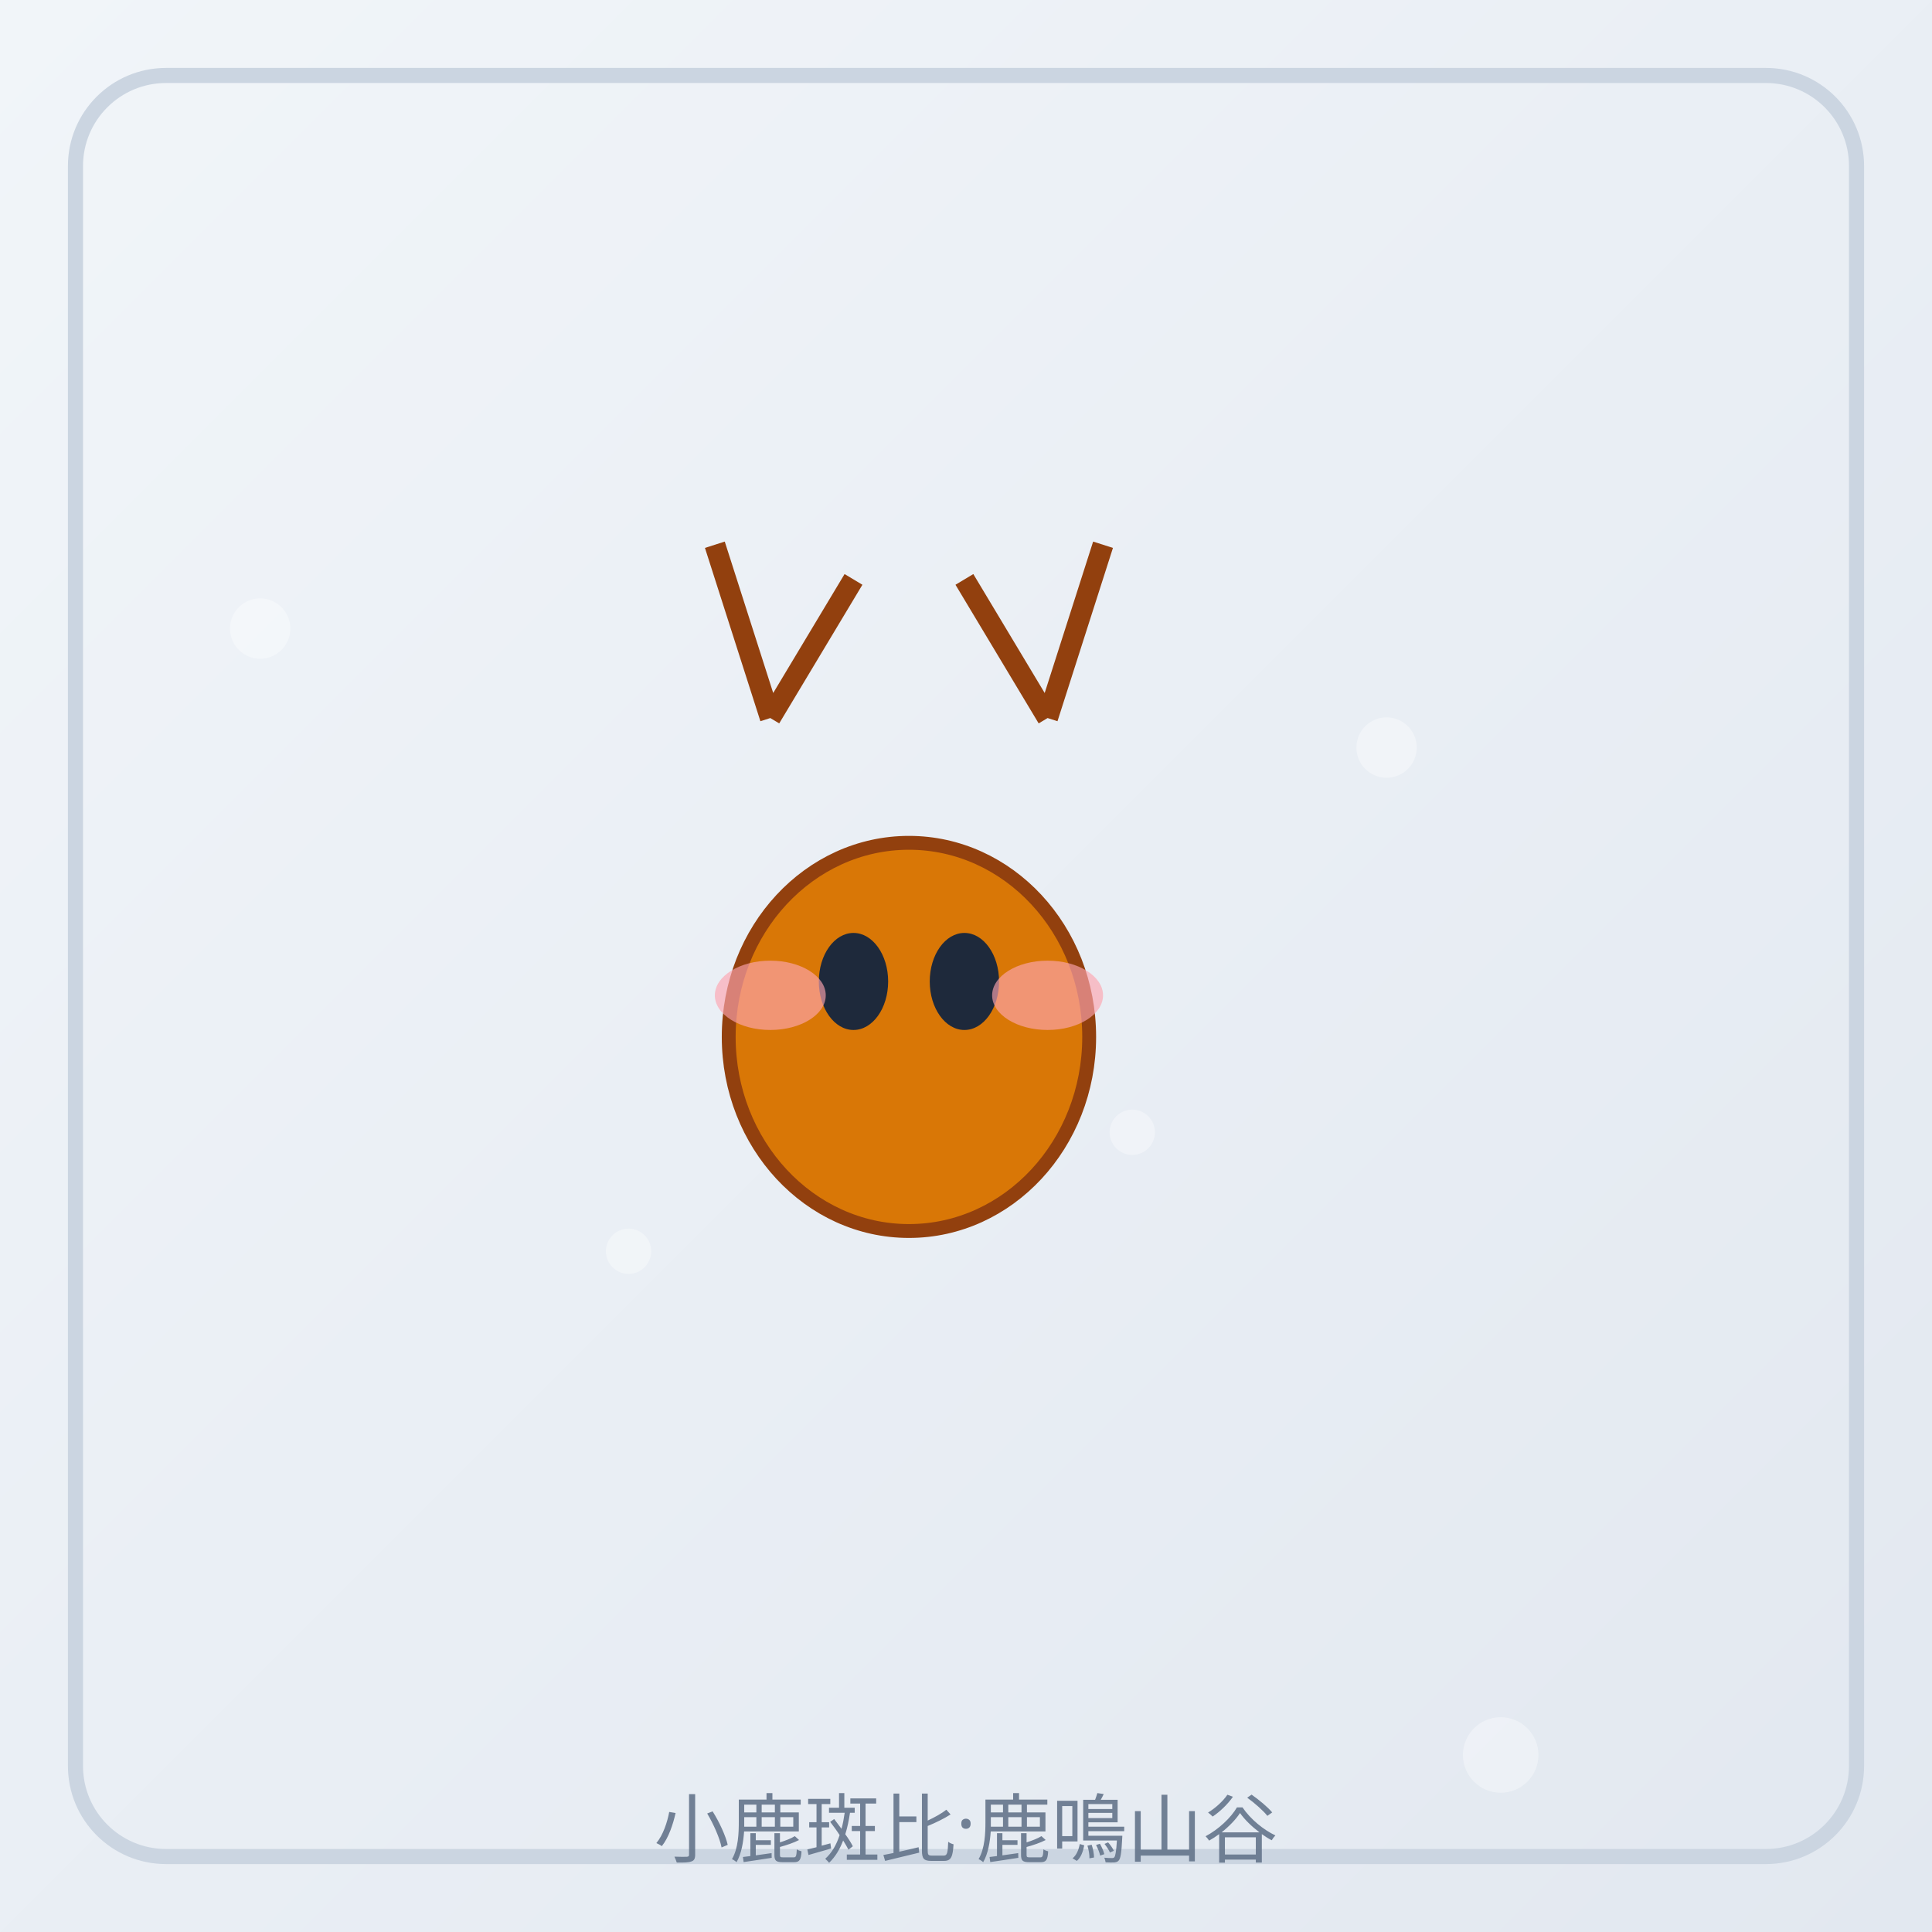
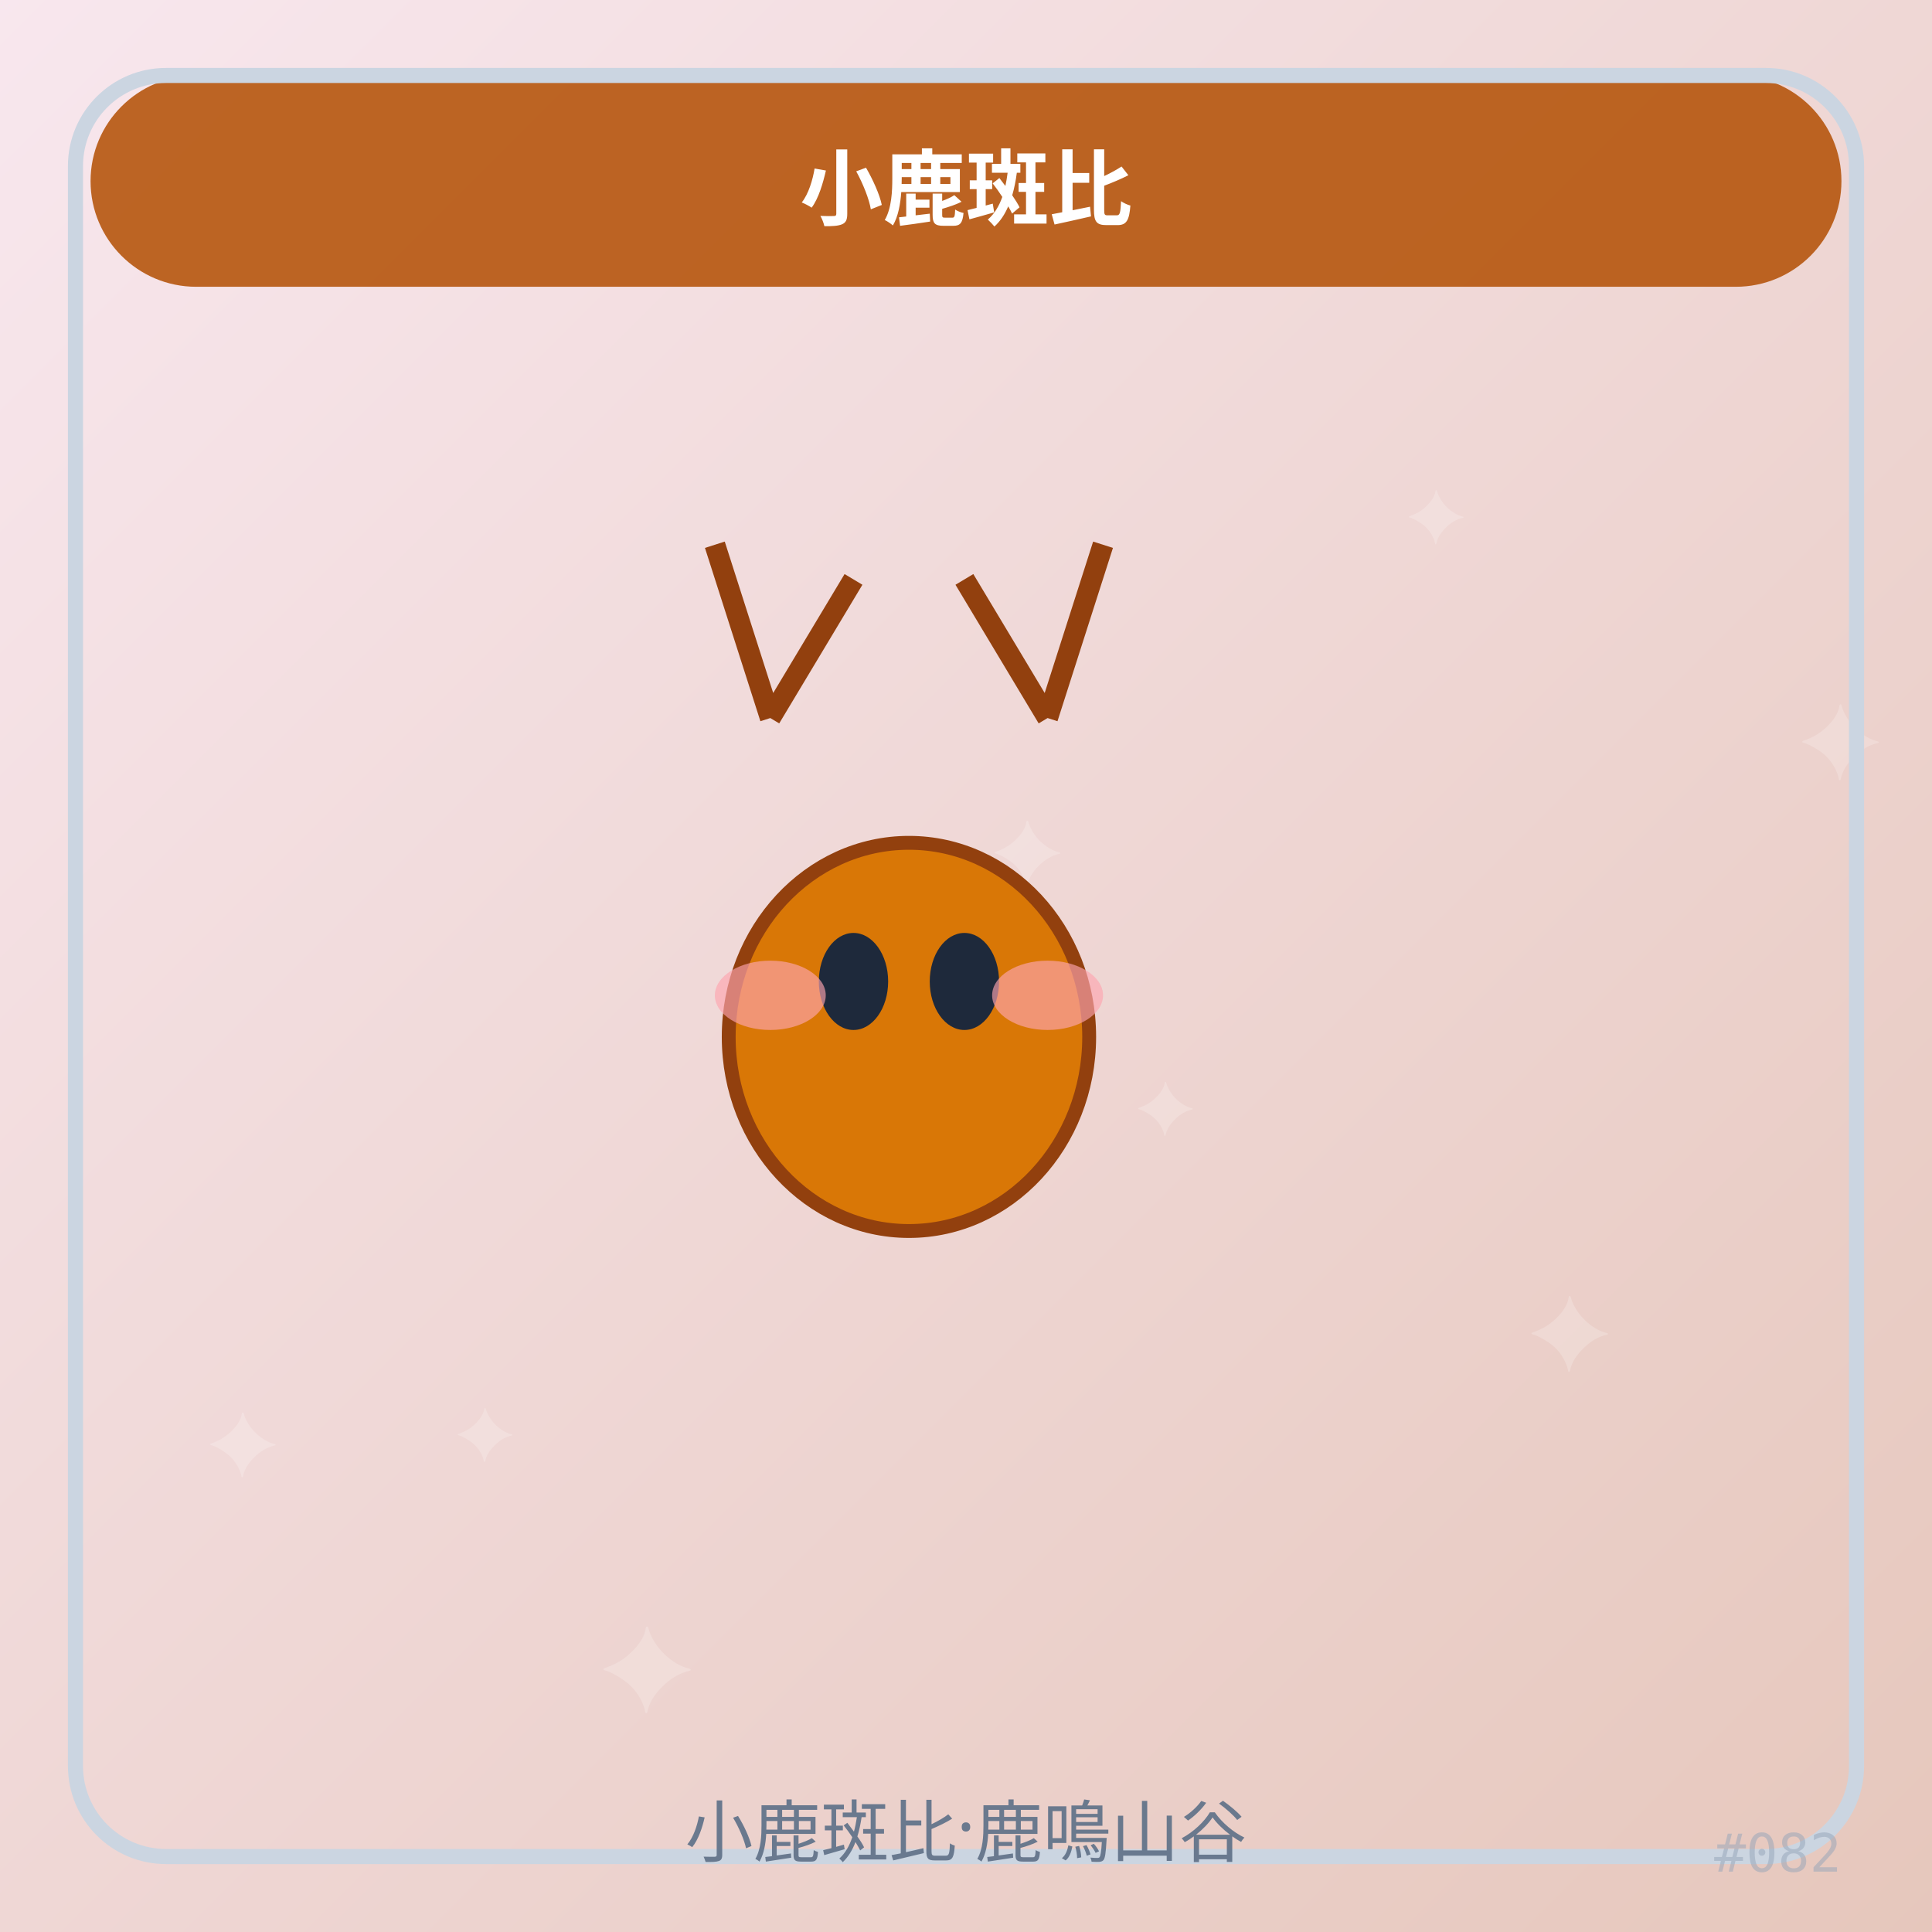
<svg xmlns="http://www.w3.org/2000/svg" viewBox="0 0 256 256" width="256" height="256">
  <defs>
    <linearGradient id="bg" x1="0%" y1="0%" x2="100%" y2="100%">
-       <stop offset="0%" stop-color="#f1f5f9" />
-       <stop offset="100%" stop-color="#e2e8f0" />
+       <stop offset="0%" stop-color="hsl(336, 55%, 94%)" />
+       <stop offset="100%" stop-color="hsl(16, 45%, 82%)" />
    </linearGradient>
    <linearGradient id="gold" x1="0%" y1="0%" x2="100%" y2="100%">
      <stop offset="0%" stop-color="#fcd34d" />
      <stop offset="50%" stop-color="#f59e0b" />
      <stop offset="100%" stop-color="#fcd34d" />
    </linearGradient>
  </defs>
  <rect width="256" height="256" fill="url(#bg)" />
-   <circle cx="150.032" cy="150.032" r="3" fill="#fff" opacity="0.35" />
-   <circle cx="34.472" cy="83.288" r="4" fill="#fff" opacity="0.35" />
-   <circle cx="198.848" cy="232.544" r="5" fill="#fff" opacity="0.35" />
-   <circle cx="83.288" cy="165.8" r="3" fill="#fff" opacity="0.35" />
-   <circle cx="183.728" cy="99.056" r="4" fill="#fff" opacity="0.35" />
+   <text x="150.46" y="150.4" font-size="10" fill="#fff" opacity="0.2">✦</text>
+   <text x="27.41" y="195.6" font-size="12" fill="#fff" opacity="0.2">✦</text>
+   <text x="202.44" y="181.6" font-size="14" fill="#fff" opacity="0.2">✦</text>
+   <text x="79.39" y="226.8" font-size="16" fill="#fff" opacity="0.2">✦</text>
+   <text x="186.34" y="72" font-size="10" fill="#fff" opacity="0.2">✦</text>
+   <text x="131.37" y="117.2" font-size="12" fill="#fff" opacity="0.2">✦</text>
+   <text x="238.32" y="103.2" font-size="14" fill="#fff" opacity="0.2">✦</text>
+   <text x="115.27" y="148.4" font-size="16" fill="#fff" opacity="0.2">✦</text>
+   <text x="60.3" y="193.6" font-size="10" fill="#fff" opacity="0.2">✦</text>
+   <rect x="12" y="10" width="232" height="28" rx="14" fill="#b45309" opacity="0.88" />
+   <text x="128" y="29" text-anchor="middle" font-family="Segoe UI,sans-serif" font-size="11" font-weight="700" fill="#fff">小鹿斑比</text>
  <g transform="translate(120.44,122.7) rotate(0) scale(0.91852)">
    <ellipse cx="0" cy="16" rx="26" ry="28" fill="#d97706" stroke="#92400e" stroke-width="2" />
    <path d="M-20 -30 L-28 -55 M-20 -30 L-8 -50 M20 -30 L28 -55 M20 -30 L8 -50" stroke="#92400e" stroke-width="3" fill="none" />
    <ellipse cx="-8" cy="8" rx="5" ry="7" fill="#1e293b" />
    <ellipse cx="8" cy="8" rx="5" ry="7" fill="#1e293b" />
    <ellipse cx="-20" cy="10" rx="8" ry="5" fill="#fda4af" opacity="0.65" />
    <ellipse cx="20" cy="10" rx="8" ry="5" fill="#fda4af" opacity="0.65" />
  </g>
  <rect x="10" y="10" width="236" height="236" rx="12" fill="none" stroke="#cbd5e1" stroke-width="2" />
-   <text x="128" y="246" text-anchor="middle" font-family="Segoe UI, sans-serif" font-size="10" fill="#64748b" opacity="0.9">小鹿斑比·鹿鳴山谷</text>
+   <text x="128" y="246" text-anchor="middle" font-family="Segoe UI, sans-serif" font-size="9" fill="#64748b" opacity="0.95">小鹿斑比·鹿鳴山谷</text>
+   <text x="244" y="248" text-anchor="end" font-family="monospace" font-size="7" fill="#94a3b8" opacity="0.5">#082</text>
</svg>
